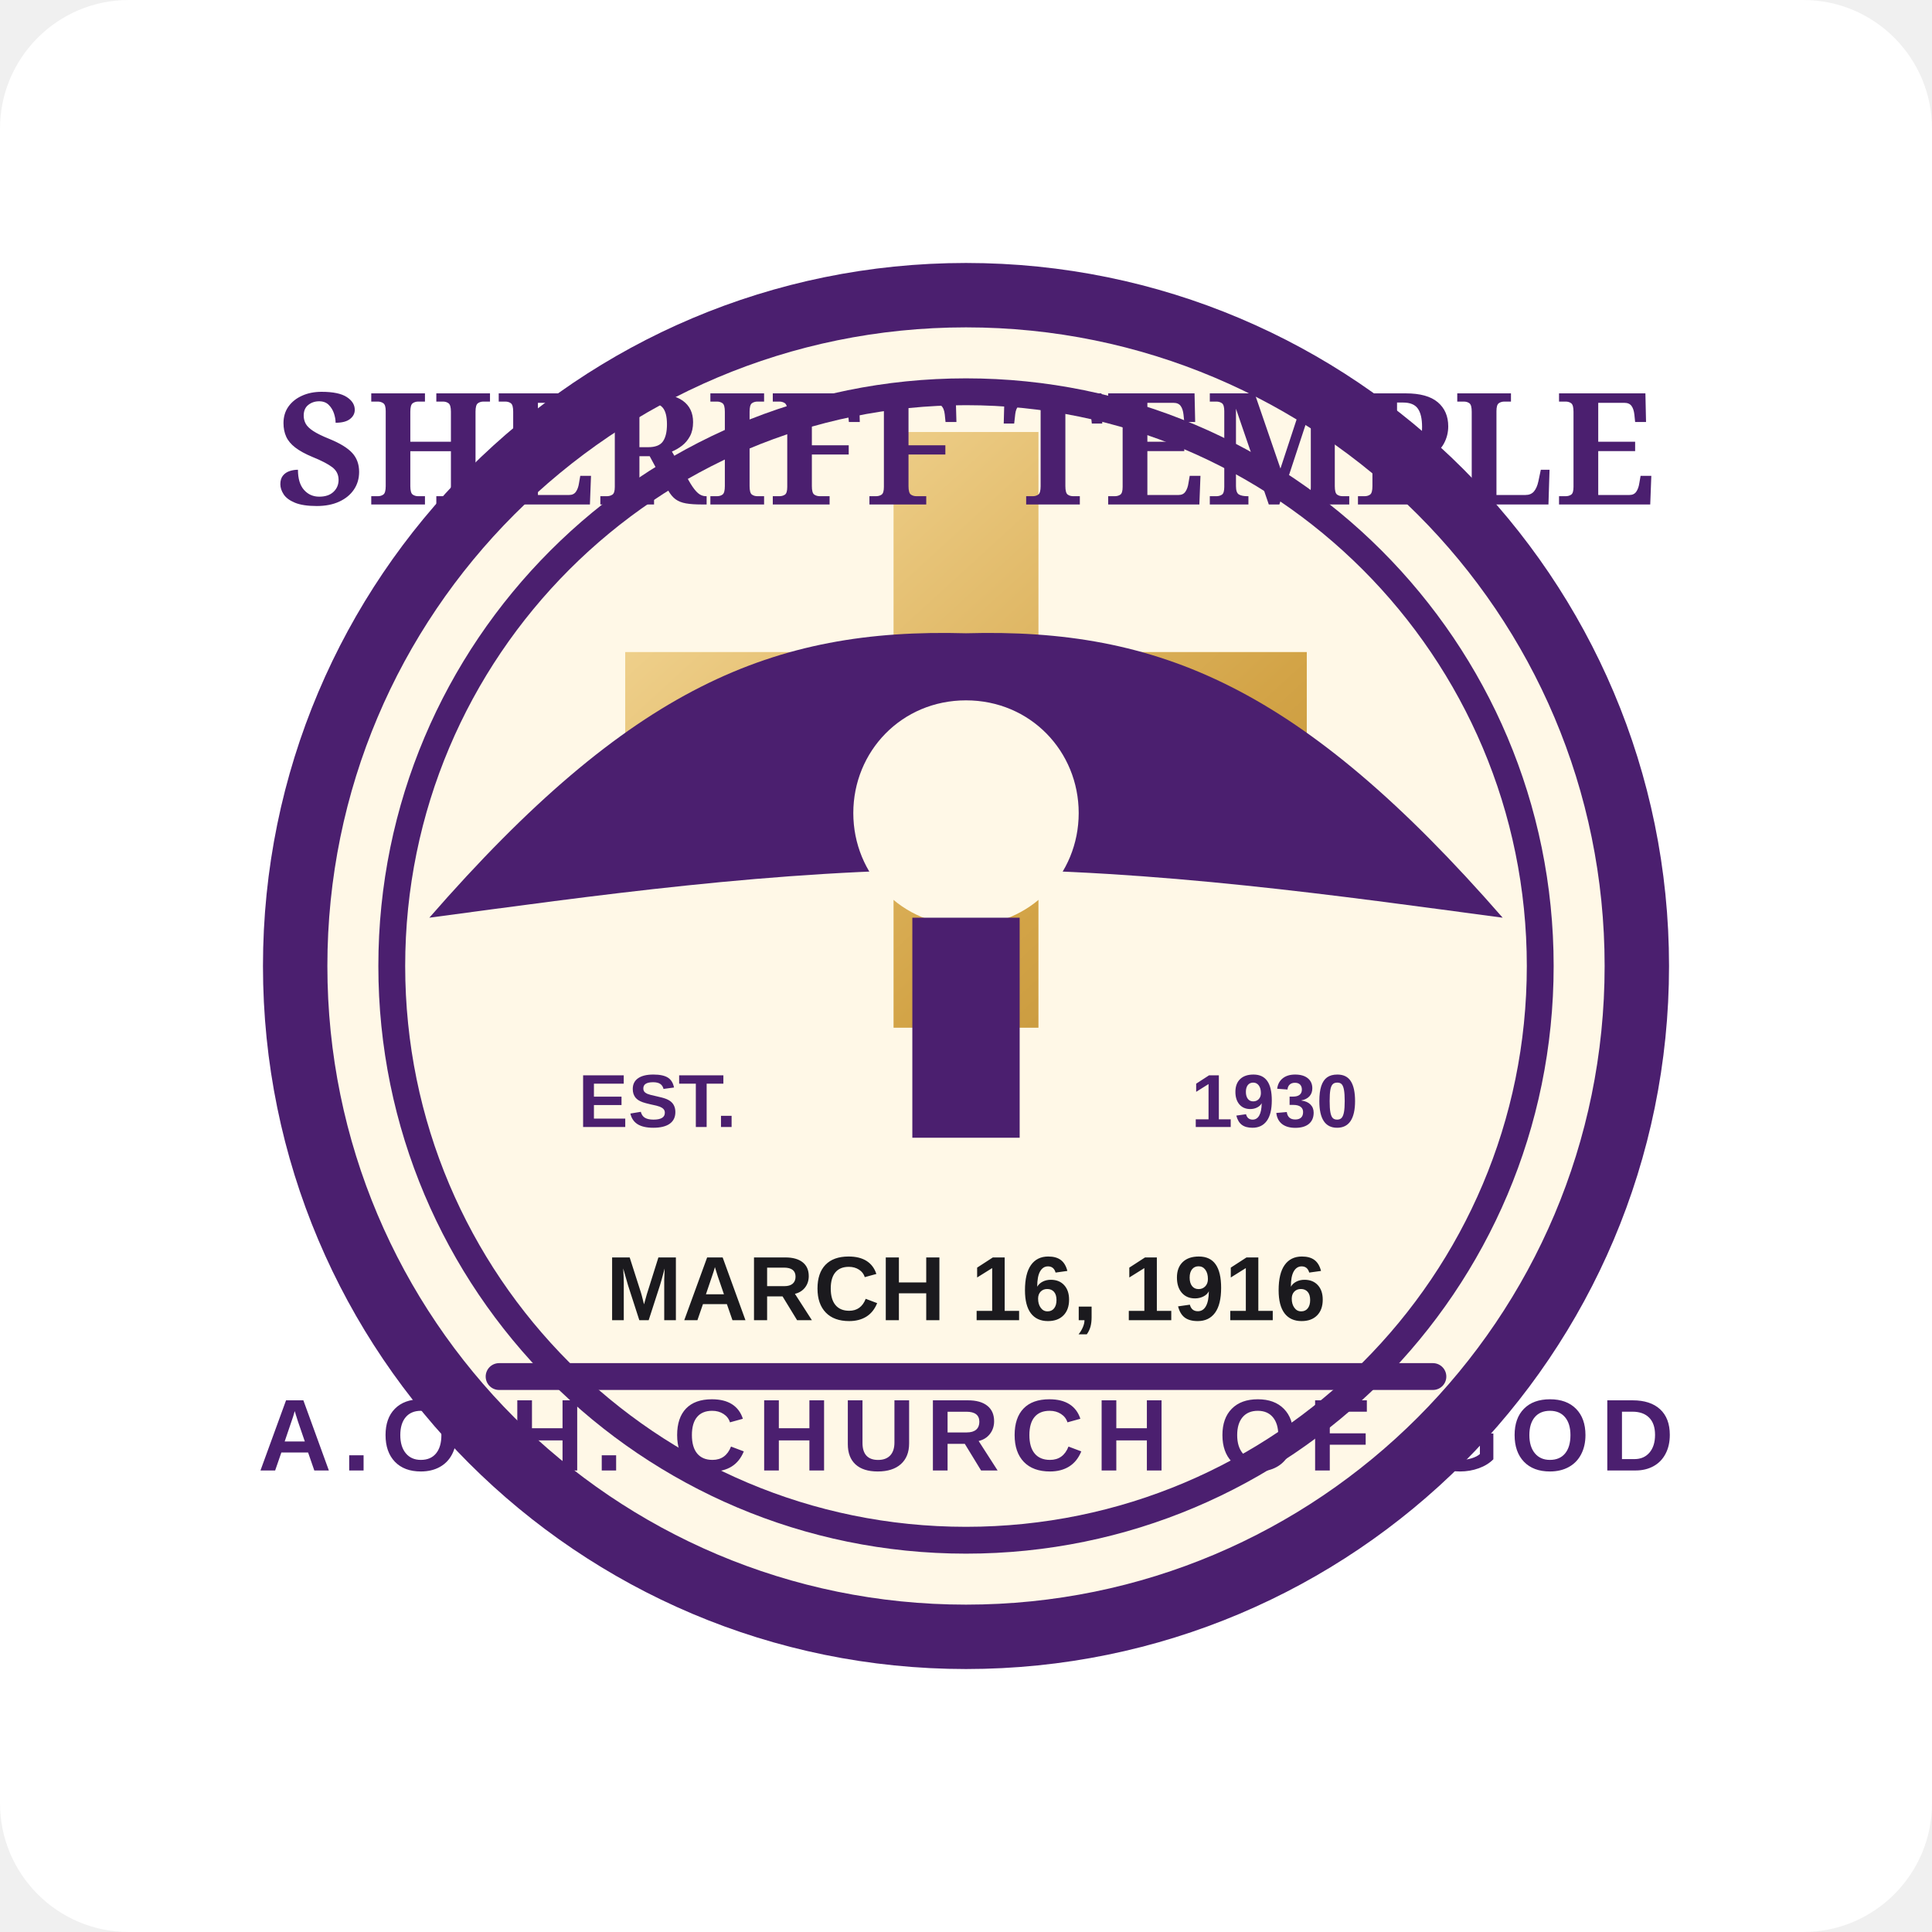
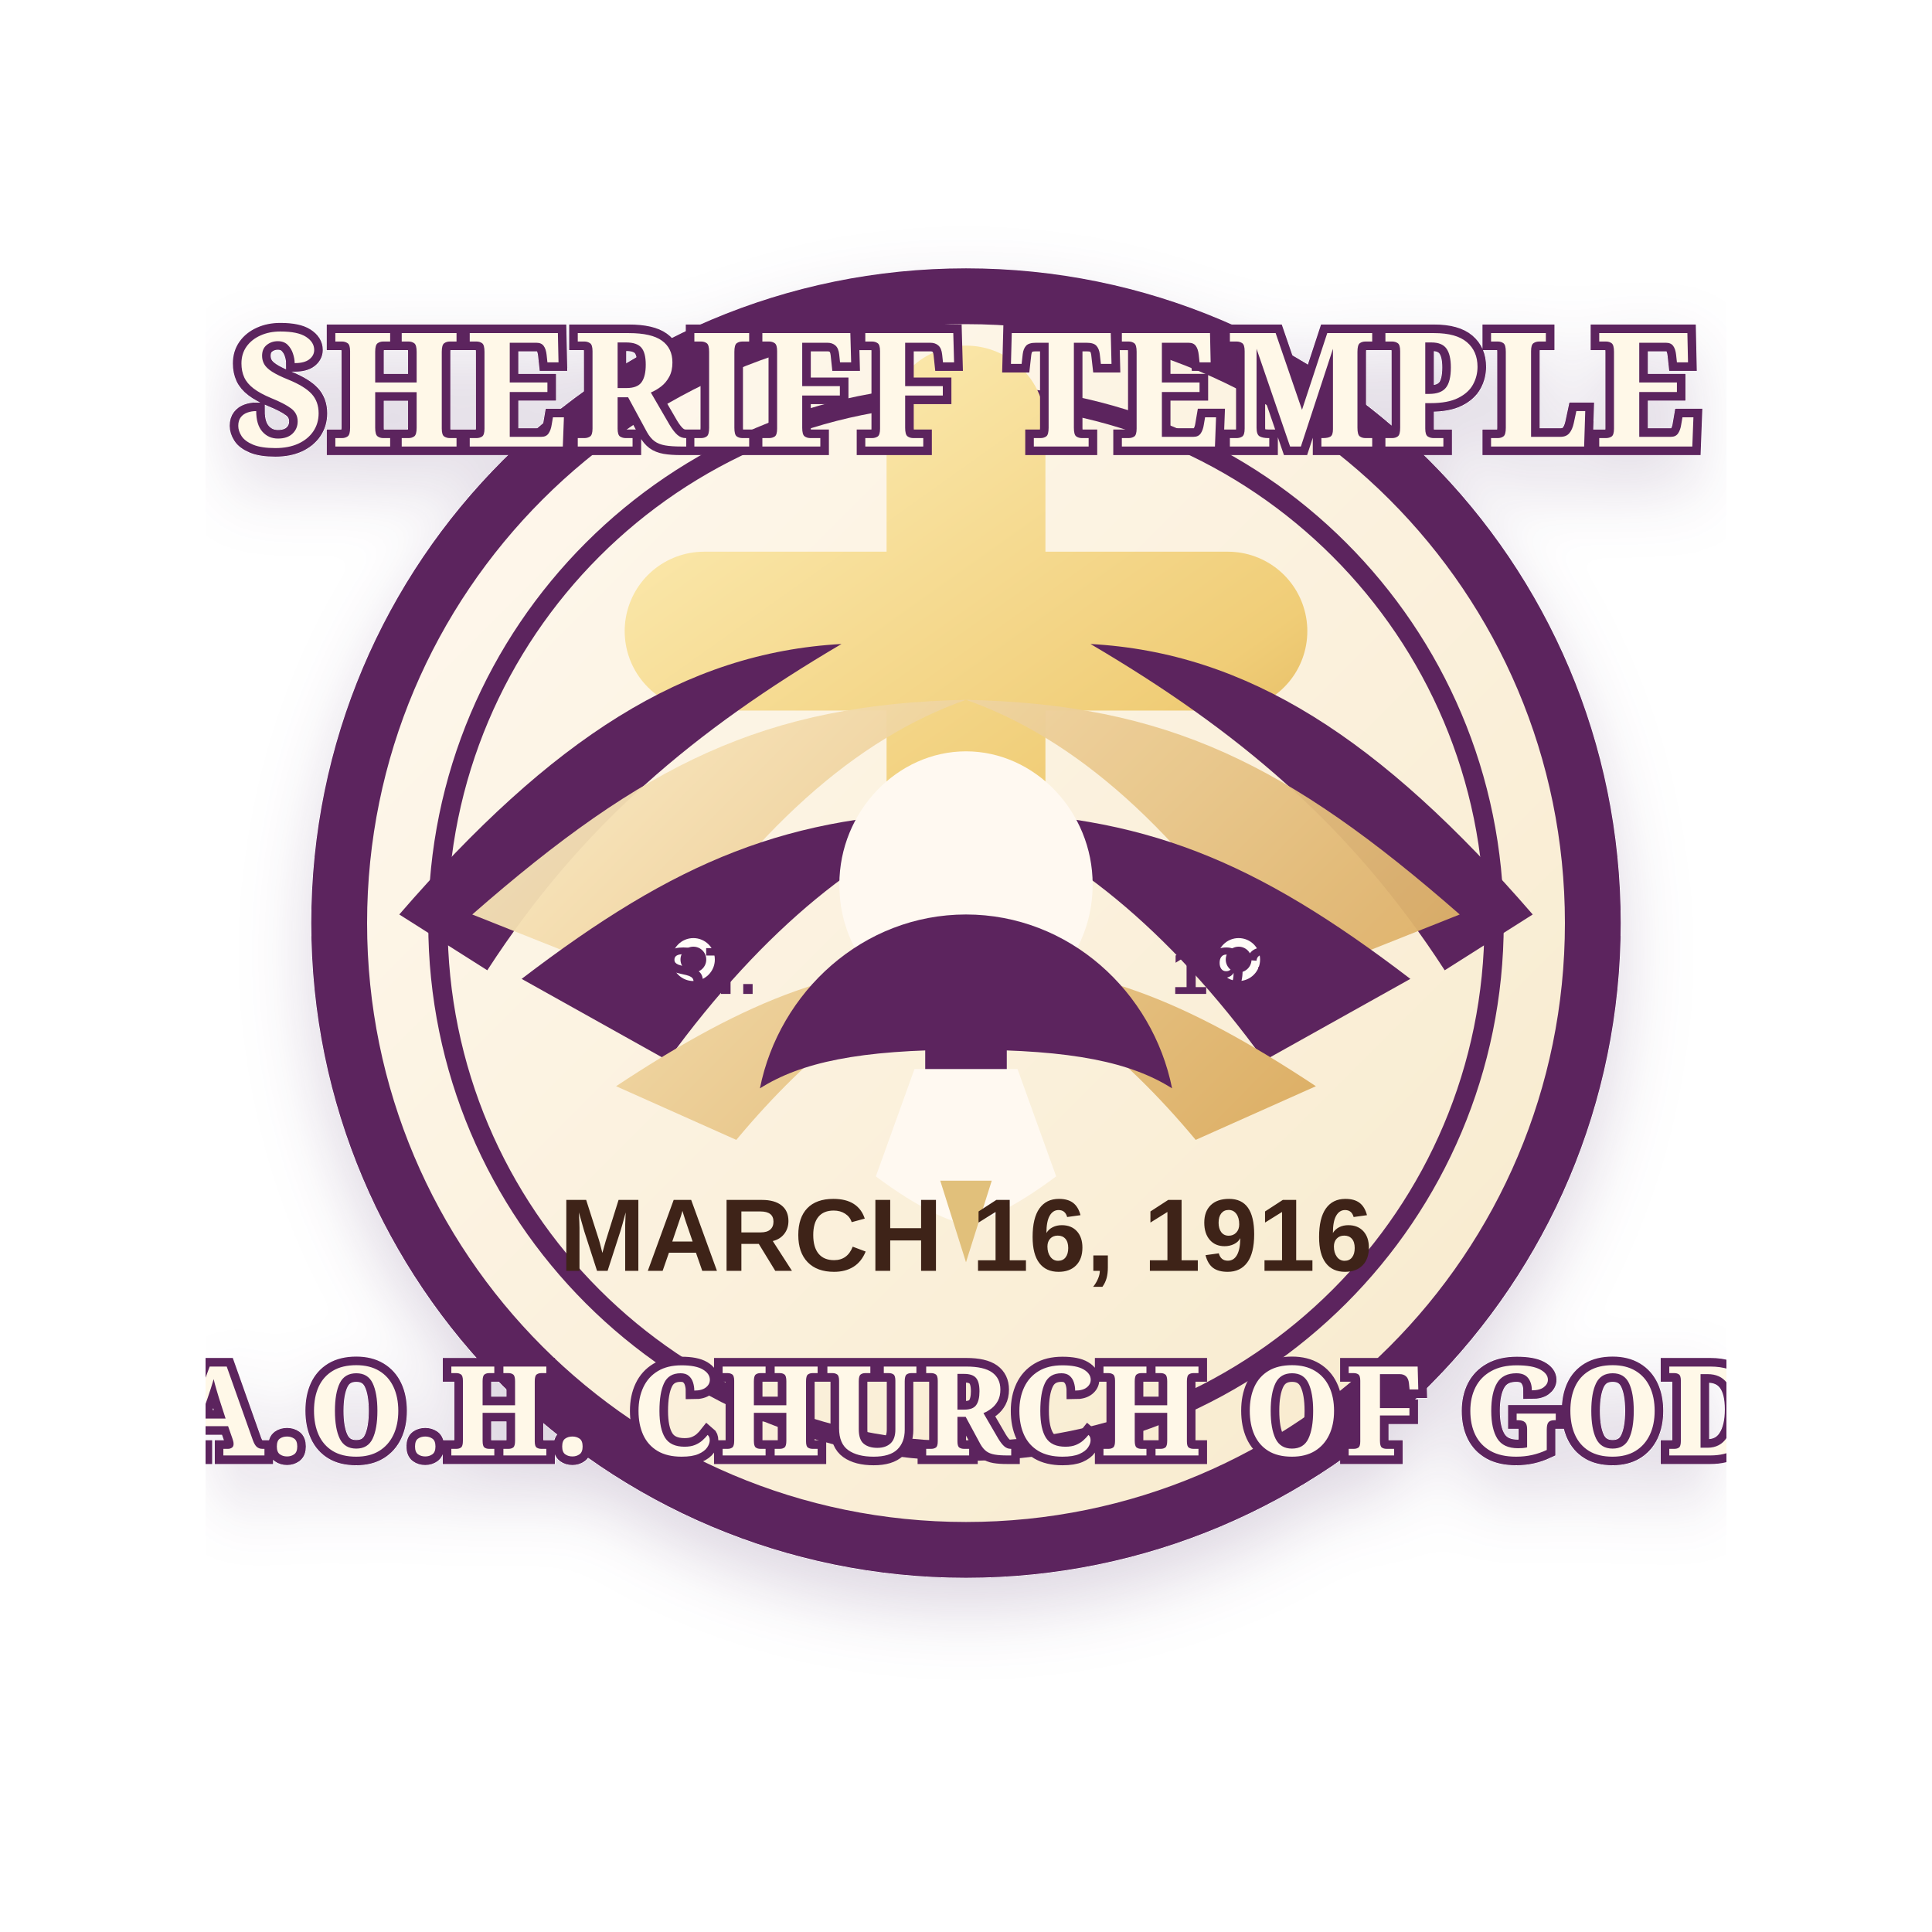
- <svg xmlns="http://www.w3.org/2000/svg" width="720" height="720" viewBox="0 0 720 720" fill="none">
+ <svg xmlns="http://www.w3.org/2000/svg" width="900" height="900" viewBox="0 0 900 900" fill="none">
  <defs>
-     <linearGradient id="stGold" x1="176" y1="158" x2="544" y2="560" gradientUnits="userSpaceOnUse">
-       <stop stop-color="#FFE9B2" />
-       <stop offset="0.5" stop-color="#D3A447" />
-       <stop offset="1" stop-color="#9C6D18" />
+     <linearGradient id="bgCream" x1="145" y1="145" x2="755" y2="755" gradientUnits="userSpaceOnUse">
+       <stop stop-color="#FFF9F1" />
+       <stop offset="1" stop-color="#F7E9C9" />
    </linearGradient>
+     <linearGradient id="gold" x1="251" y1="181" x2="650" y2="742" gradientUnits="userSpaceOnUse">
+       <stop stop-color="#FFF2BF" />
+       <stop offset="0.42" stop-color="#F0CD77" />
+       <stop offset="0.72" stop-color="#C79036" />
+       <stop offset="1" stop-color="#8C5C16" />
+     </linearGradient>
+     <linearGradient id="goldSoft" x1="233" y1="234" x2="667" y2="667" gradientUnits="userSpaceOnUse">
+       <stop stop-color="#FFF4D3" />
+       <stop offset="1" stop-color="#D29A44" />
+     </linearGradient>
+     <filter id="shadow" x="96" y="97" width="708" height="709" filterUnits="userSpaceOnUse" color-interpolation-filters="sRGB">
+       <feFlood flood-opacity="0" result="BackgroundImageFix" />
+       <feColorMatrix in="SourceAlpha" type="matrix" values="0 0 0 0 0 0 0 0 0 0 0 0 0 0 0 0 0 0 127 0" result="hardAlpha" />
+       <feOffset dy="14" />
+       <feGaussianBlur stdDeviation="16" />
+       <feComposite in2="hardAlpha" operator="out" />
+       <feColorMatrix type="matrix" values="0 0 0 0 0.263 0 0 0 0 0.114 0 0 0 0 0.353 0 0 0 0.18 0" />
+       <feBlend mode="normal" in2="BackgroundImageFix" result="effect1_dropShadow_1_1" />
+       <feBlend mode="normal" in="SourceGraphic" in2="effect1_dropShadow_1_1" result="shape" />
+     </filter>
  </defs>
-   <rect width="720" height="720" rx="48" fill="#FFFFFF" />
-   <circle cx="360" cy="360" r="250" fill="#FFF8E7" stroke="#4B1F6F" stroke-width="24" />
-   <circle cx="360" cy="360" r="214" fill="none" stroke="#4B1F6F" stroke-width="10" />
-   <path d="M360 188V356" stroke="url(#stGold)" stroke-width="54" stroke-linecap="square" />
-   <path d="M260 270H460" stroke="url(#stGold)" stroke-width="54" stroke-linecap="square" />
-   <path d="M160 342C235 256 288 234 360 236C432 234 485 256 560 342C500 334 431 324 360 324C289 324 220 334 160 342Z" fill="#4B1F6F" />
-   <path d="M360 345C384 345 402 326 402 303C402 280 384 261 360 261C336 261 318 280 318 303C318 326 336 345 360 345Z" fill="#FFF8E7" />
-   <path d="M340 342H380V424H340V342Z" fill="#4B1F6F" />
-   <path d="M186 513H534" stroke="#4B1F6F" stroke-width="10" stroke-linecap="round" />
-   <text x="360" y="188" text-anchor="middle" fill="#4B1F6F" font-family="Georgia, serif" font-size="58" font-weight="700">SHERIFF TEMPLE</text>
-   <text x="360" y="548" text-anchor="middle" fill="#4B1F6F" font-family="Avenir Next, Arial, sans-serif" font-size="38" font-weight="800" letter-spacing="4">A.O.H. CHURCH OF GOD</text>
-   <text x="245" y="420" text-anchor="middle" fill="#4B1F6F" font-family="Avenir Next, Arial, sans-serif" font-size="28" font-weight="700">EST.</text>
-   <text x="475" y="420" text-anchor="middle" fill="#4B1F6F" font-family="Avenir Next, Arial, sans-serif" font-size="28" font-weight="700">1930</text>
-   <text x="360" y="492" text-anchor="middle" fill="#1B1A1E" font-family="Avenir Next, Arial, sans-serif" font-size="34" font-weight="800">MARCH 16, 1916</text>
+   <rect width="900" height="900" fill="#FFFFFF" />
+   <g filter="url(#shadow)">
+     <circle cx="450" cy="430" r="292" fill="url(#bgCream)" stroke="#5C245E" stroke-width="26" />
+     <circle cx="450" cy="430" r="246" fill="none" stroke="#5C245E" stroke-width="9" />
+     <path d="M450 198V397" stroke="url(#gold)" stroke-width="74" stroke-linecap="round" />
+     <path d="M328 294H572" stroke="url(#gold)" stroke-width="74" stroke-linecap="round" />
+     <path d="M186 426C257 344 319 304 392 300C324 340 271 384 227 452L186 426Z" fill="#5C245E" />
+     <path d="M714 426C643 344 581 304 508 300C576 340 629 384 673 452L714 426Z" fill="#5C245E" />
+     <path d="M220 426C300 356 356 328 450 326C399 344 351 386 303 459L220 426Z" fill="url(#goldSoft)" opacity="0.95" />
+     <path d="M680 426C600 356 544 328 450 326C501 344 549 386 597 459L680 426Z" fill="url(#goldSoft)" opacity="0.95" />
+     <path d="M243 456C315 401 367 379 450 378C404 394 356 432 311 494L243 456Z" fill="#5C245E" />
+     <path d="M657 456C585 401 533 379 450 378C496 394 544 432 589 494L657 456Z" fill="#5C245E" />
+     <path d="M287 506C349 465 393 448 450 449C414 462 378 489 343 531L287 506Z" fill="url(#goldSoft)" />
+     <path d="M613 506C551 465 507 448 450 449C486 462 522 489 557 531L613 506Z" fill="url(#goldSoft)" />
+     <path d="M450 350C482 350 509 378 509 412C509 439 493 461 469 471V533H431V471C407 461 391 439 391 412C391 378 418 350 450 350Z" fill="#FFF9F1" />
+     <path d="M431 462H469V560H431V462Z" fill="#5C245E" />
+     <path d="M450 426C498 426 537 462 546 507C527 495 500 489 450 489C400 489 373 495 354 507C363 462 402 426 450 426Z" fill="#5C245E" />
+     <path d="M426 498H474L492 548C472 563 456 570 450 570C444 570 428 563 408 548L426 498Z" fill="#FFF9F1" />
+     <path d="M438 550L450 588L462 550H438Z" fill="#E1C07B" />
+     <circle cx="323" cy="447" r="10" fill="#FFFDF8" />
+     <circle cx="577" cy="447" r="10" fill="#FFFDF8" />
+     <circle cx="323" cy="447" r="6" fill="#5C245E" />
+     <circle cx="577" cy="447" r="6" fill="#5C245E" />
+     <text x="450" y="208" text-anchor="middle" fill="#FFF8E8" font-family="Georgia, serif" font-size="74" font-weight="700" letter-spacing="2" stroke="#5C245E" stroke-width="8" paint-order="stroke fill">
+       SHERIFF TEMPLE
+     </text>
+     <text x="450" y="678" text-anchor="middle" fill="#FFF8E8" font-family="Georgia, serif" font-size="58" font-weight="700" letter-spacing="2" stroke="#5C245E" stroke-width="8" paint-order="stroke fill">
+       A.O.H. CHURCH OF GOD
+     </text>
+     <text x="320" y="463" text-anchor="middle" fill="#5C245E" font-family="Avenir Next, Arial, sans-serif" font-size="31" font-weight="700">
+       EST.
+     </text>
+     <text x="580" y="463" text-anchor="middle" fill="#5C245E" font-family="Avenir Next, Arial, sans-serif" font-size="31" font-weight="700">
+       1930
+     </text>
+     <text x="450" y="592" text-anchor="middle" fill="#3E2318" font-family="Avenir Next, Arial, sans-serif" font-size="48" font-weight="800">
+       MARCH 16, 1916
+     </text>
+   </g>
</svg>
